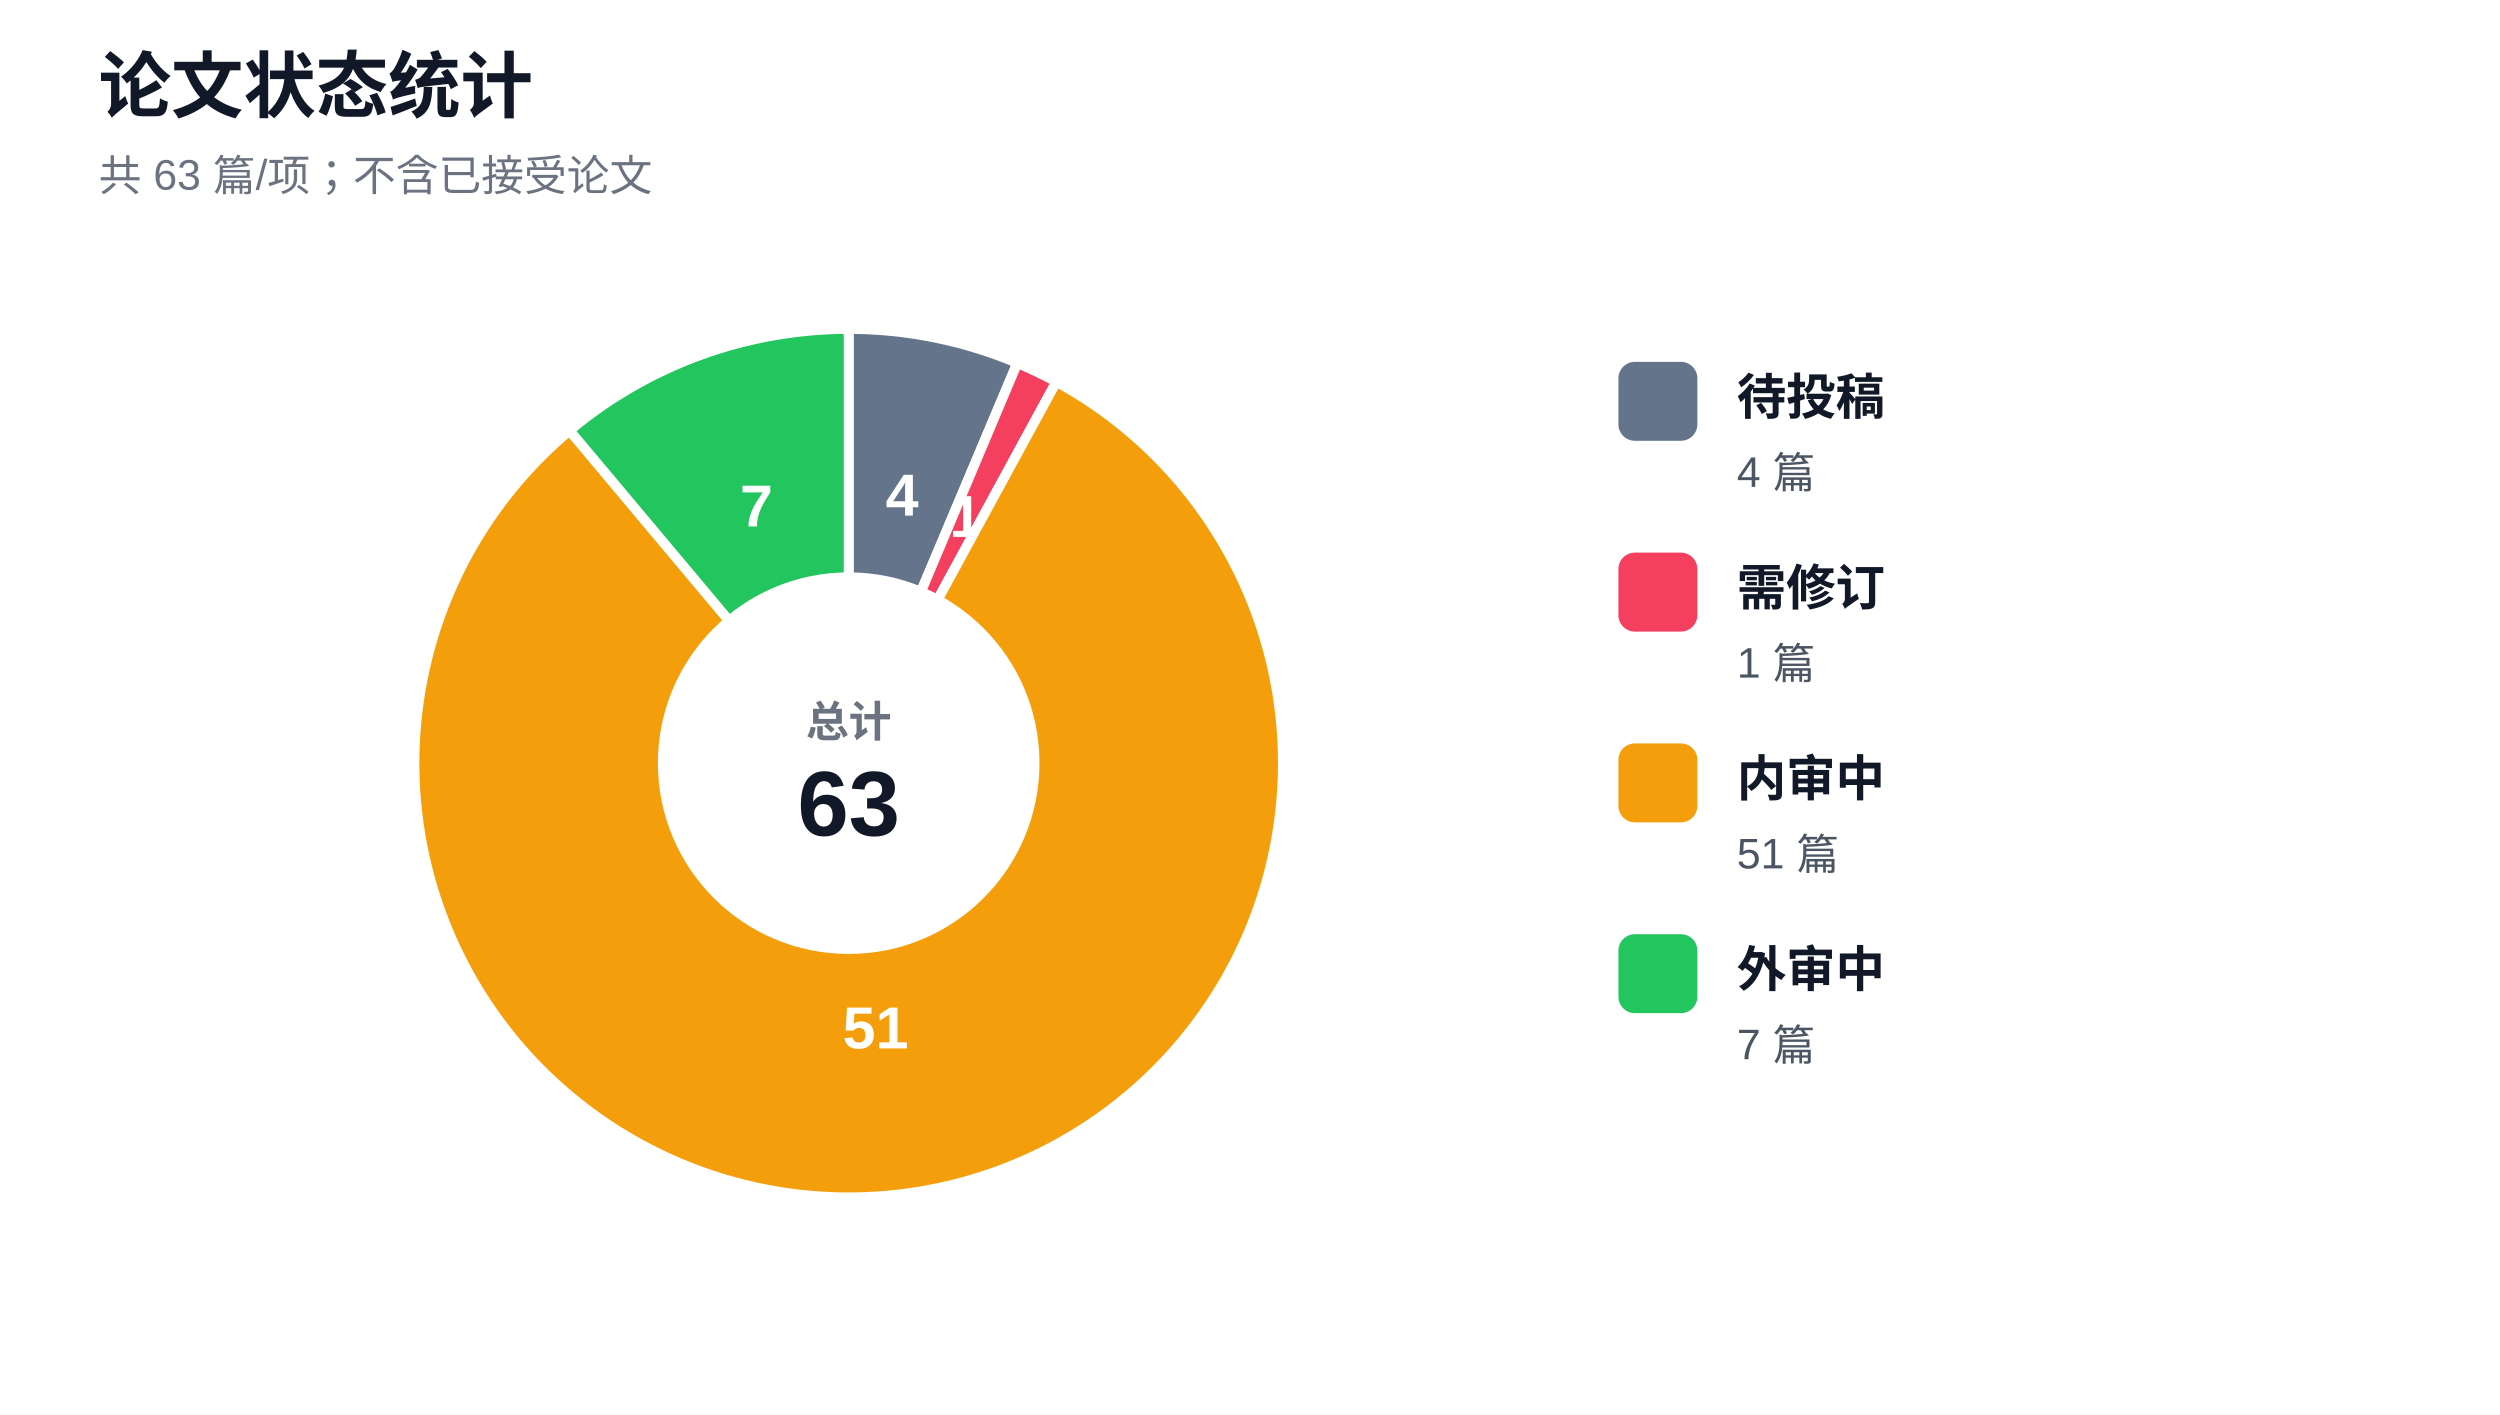
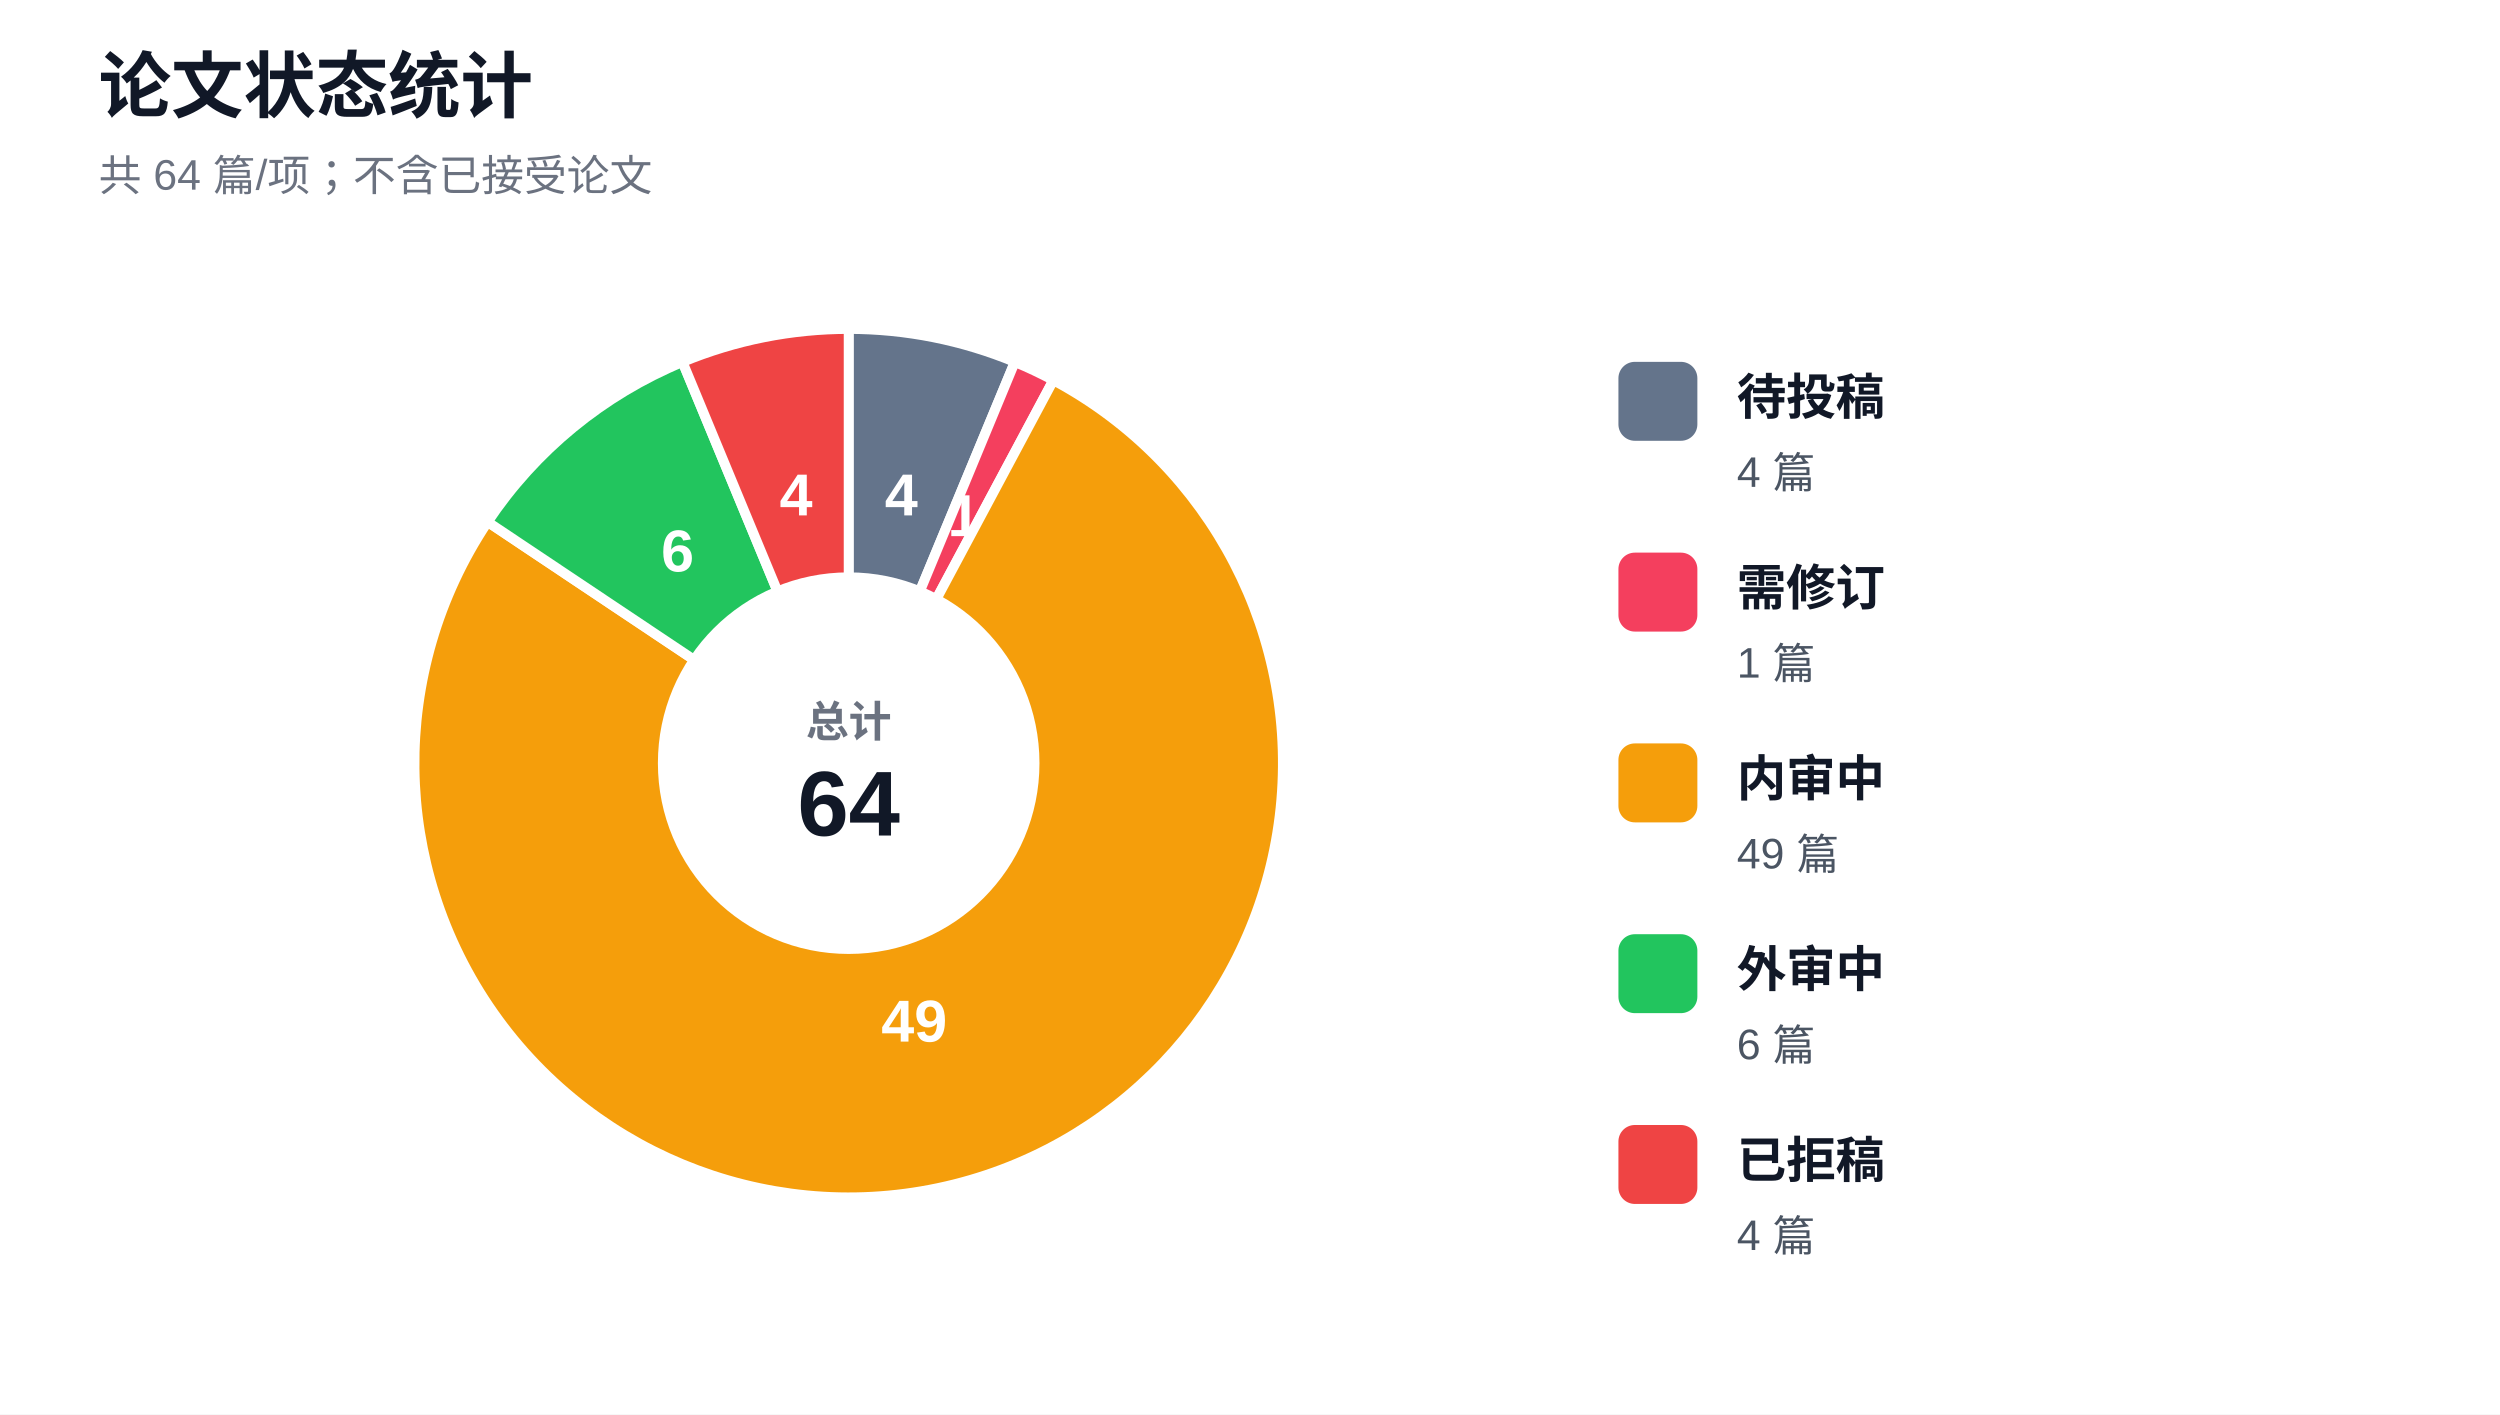
<svg xmlns="http://www.w3.org/2000/svg" width="760" height="430" viewBox="0 0 760 430" role="img" aria-labelledby="title desc">
  <rect width="760" height="430" fill="#ffffff" />
  <text x="30" y="34" fill="#111827" font-family="Arial, Microsoft YaHei, sans-serif" font-size="22" font-weight="700">论文状态统计</text>
-   <text x="30" y="58" fill="#6b7280" font-family="Arial, Microsoft YaHei, sans-serif" font-size="13">共 63 篇/项；不含已接受论文</text>
+   <text x="30" y="58" fill="#6b7280" font-family="Arial, Microsoft YaHei, sans-serif" font-size="13">共 64 篇/项；不含已接受论文</text>
  <g font-family="Arial, Microsoft YaHei, sans-serif">
-     <path d="M 258 232 L 258.0 100.0 A 132 132 0 0 1 309.273 110.365 Z" fill="#64748b" stroke="#ffffff" stroke-width="3" />
-     <text x="274.248" y="151.626" fill="#ffffff" font-size="18" font-weight="800" text-anchor="middle" dominant-baseline="middle">4</text>
-     <path d="M 258 232 L 309.273 110.365 A 132 132 0 0 1 321.13 116.075 Z" fill="#f43f5e" stroke="#ffffff" stroke-width="3" />
-     <text x="293.578" y="158.121" fill="#ffffff" font-size="18" font-weight="800" text-anchor="middle" dominant-baseline="middle">1</text>
-     <path d="M 258 232 L 321.13 116.075 A 132 132 0 1 1 173.152 130.882 Z" fill="#f59e0b" stroke="#ffffff" stroke-width="3" />
-     <text x="266.165" y="313.593" fill="#ffffff" font-size="18" font-weight="800" text-anchor="middle" dominant-baseline="middle">51</text>
-     <path d="M 258 232 L 173.152 130.882 A 132 132 0 0 1 258.0 100.0 Z" fill="#22c55e" stroke="#ffffff" stroke-width="3" />
-     <text x="229.954" y="154.945" fill="#ffffff" font-size="18" font-weight="800" text-anchor="middle" dominant-baseline="middle">7</text>
+     <path d="M 258 232 L 258 100 A 132 132 0 0 1 308.514 110.048 Z" fill="#64748b" stroke="#ffffff" stroke-width="3" />
+     <text x="273.997" y="151.576" fill="#ffffff" font-size="18" font-weight="800" text-anchor="middle" dominant-baseline="middle">4</text>
+     <path d="M 258 232 L 308.514 110.048 A 132 132 0 0 1 320.224 115.586 Z" fill="#f43f5e" stroke="#ffffff" stroke-width="3" />
+     <text x="293.06" y="157.873" fill="#ffffff" font-size="18" font-weight="800" text-anchor="middle" dominant-baseline="middle">1</text>
+     <path d="M 258 232 L 320.224 115.586 A 132 132 0 1 1 148.246 158.665 Z" fill="#f59e0b" stroke="#ffffff" stroke-width="3" />
+     <text x="277.924" y="311.543" fill="#ffffff" font-size="18" font-weight="800" text-anchor="middle" dominant-baseline="middle">49</text>
+     <path d="M 258 232 L 148.246 158.665 A 132 132 0 0 1 207.486 110.048 Z" fill="#22c55e" stroke="#ffffff" stroke-width="3" />
+     <text x="205.98" y="168.613" fill="#ffffff" font-size="18" font-weight="800" text-anchor="middle" dominant-baseline="middle">6</text>
+     <path d="M 258 232 L 207.486 110.048 A 132 132 0 0 1 258 100 Z" fill="#ef4444" stroke="#ffffff" stroke-width="3" />
+     <text x="242.003" y="151.576" fill="#ffffff" font-size="18" font-weight="800" text-anchor="middle" dominant-baseline="middle">4</text>
    <circle cx="258" cy="232" r="58" fill="#ffffff" />
    <text x="258" y="224" fill="#6b7280" font-size="13" font-weight="700" text-anchor="middle">总计</text>
-     <text x="258" y="254" fill="#111827" font-size="28" font-weight="700" text-anchor="middle">63</text>
+     <text x="258" y="254" fill="#111827" font-size="28" font-weight="700" text-anchor="middle">64</text>
  </g>
  <g font-family="Arial, Microsoft YaHei, sans-serif">
    <rect x="492" y="110" width="24" height="24" rx="5" fill="#64748b" />
    <text x="528" y="126" fill="#111827" font-size="15" font-weight="700">待投稿</text>
    <text x="528" y="148" fill="#4b5563" font-size="13">4 篇</text>
    <rect x="492" y="168" width="24" height="24" rx="5" fill="#f43f5e" />
    <text x="528" y="184" fill="#111827" font-size="15" font-weight="700">需修订</text>
    <text x="528" y="206" fill="#4b5563" font-size="13">1 篇</text>
    <rect x="492" y="226" width="24" height="24" rx="5" fill="#f59e0b" />
    <text x="528" y="242" fill="#111827" font-size="15" font-weight="700">内审中</text>
-     <text x="528" y="264" fill="#4b5563" font-size="13">51 篇</text>
+     <text x="528" y="264" fill="#4b5563" font-size="13">49 篇</text>
    <rect x="492" y="284" width="24" height="24" rx="5" fill="#22c55e" />
    <text x="528" y="300" fill="#111827" font-size="15" font-weight="700">外审中</text>
-     <text x="528" y="322" fill="#4b5563" font-size="13">7 篇</text>
+     <text x="528" y="322" fill="#4b5563" font-size="13">6 篇</text>
+     <rect x="492" y="342" width="24" height="24" rx="5" fill="#ef4444" />
+     <text x="528" y="358" fill="#111827" font-size="15" font-weight="700">已拒稿</text>
+     <text x="528" y="380" fill="#4b5563" font-size="13">4 篇</text>
  </g>
</svg>
